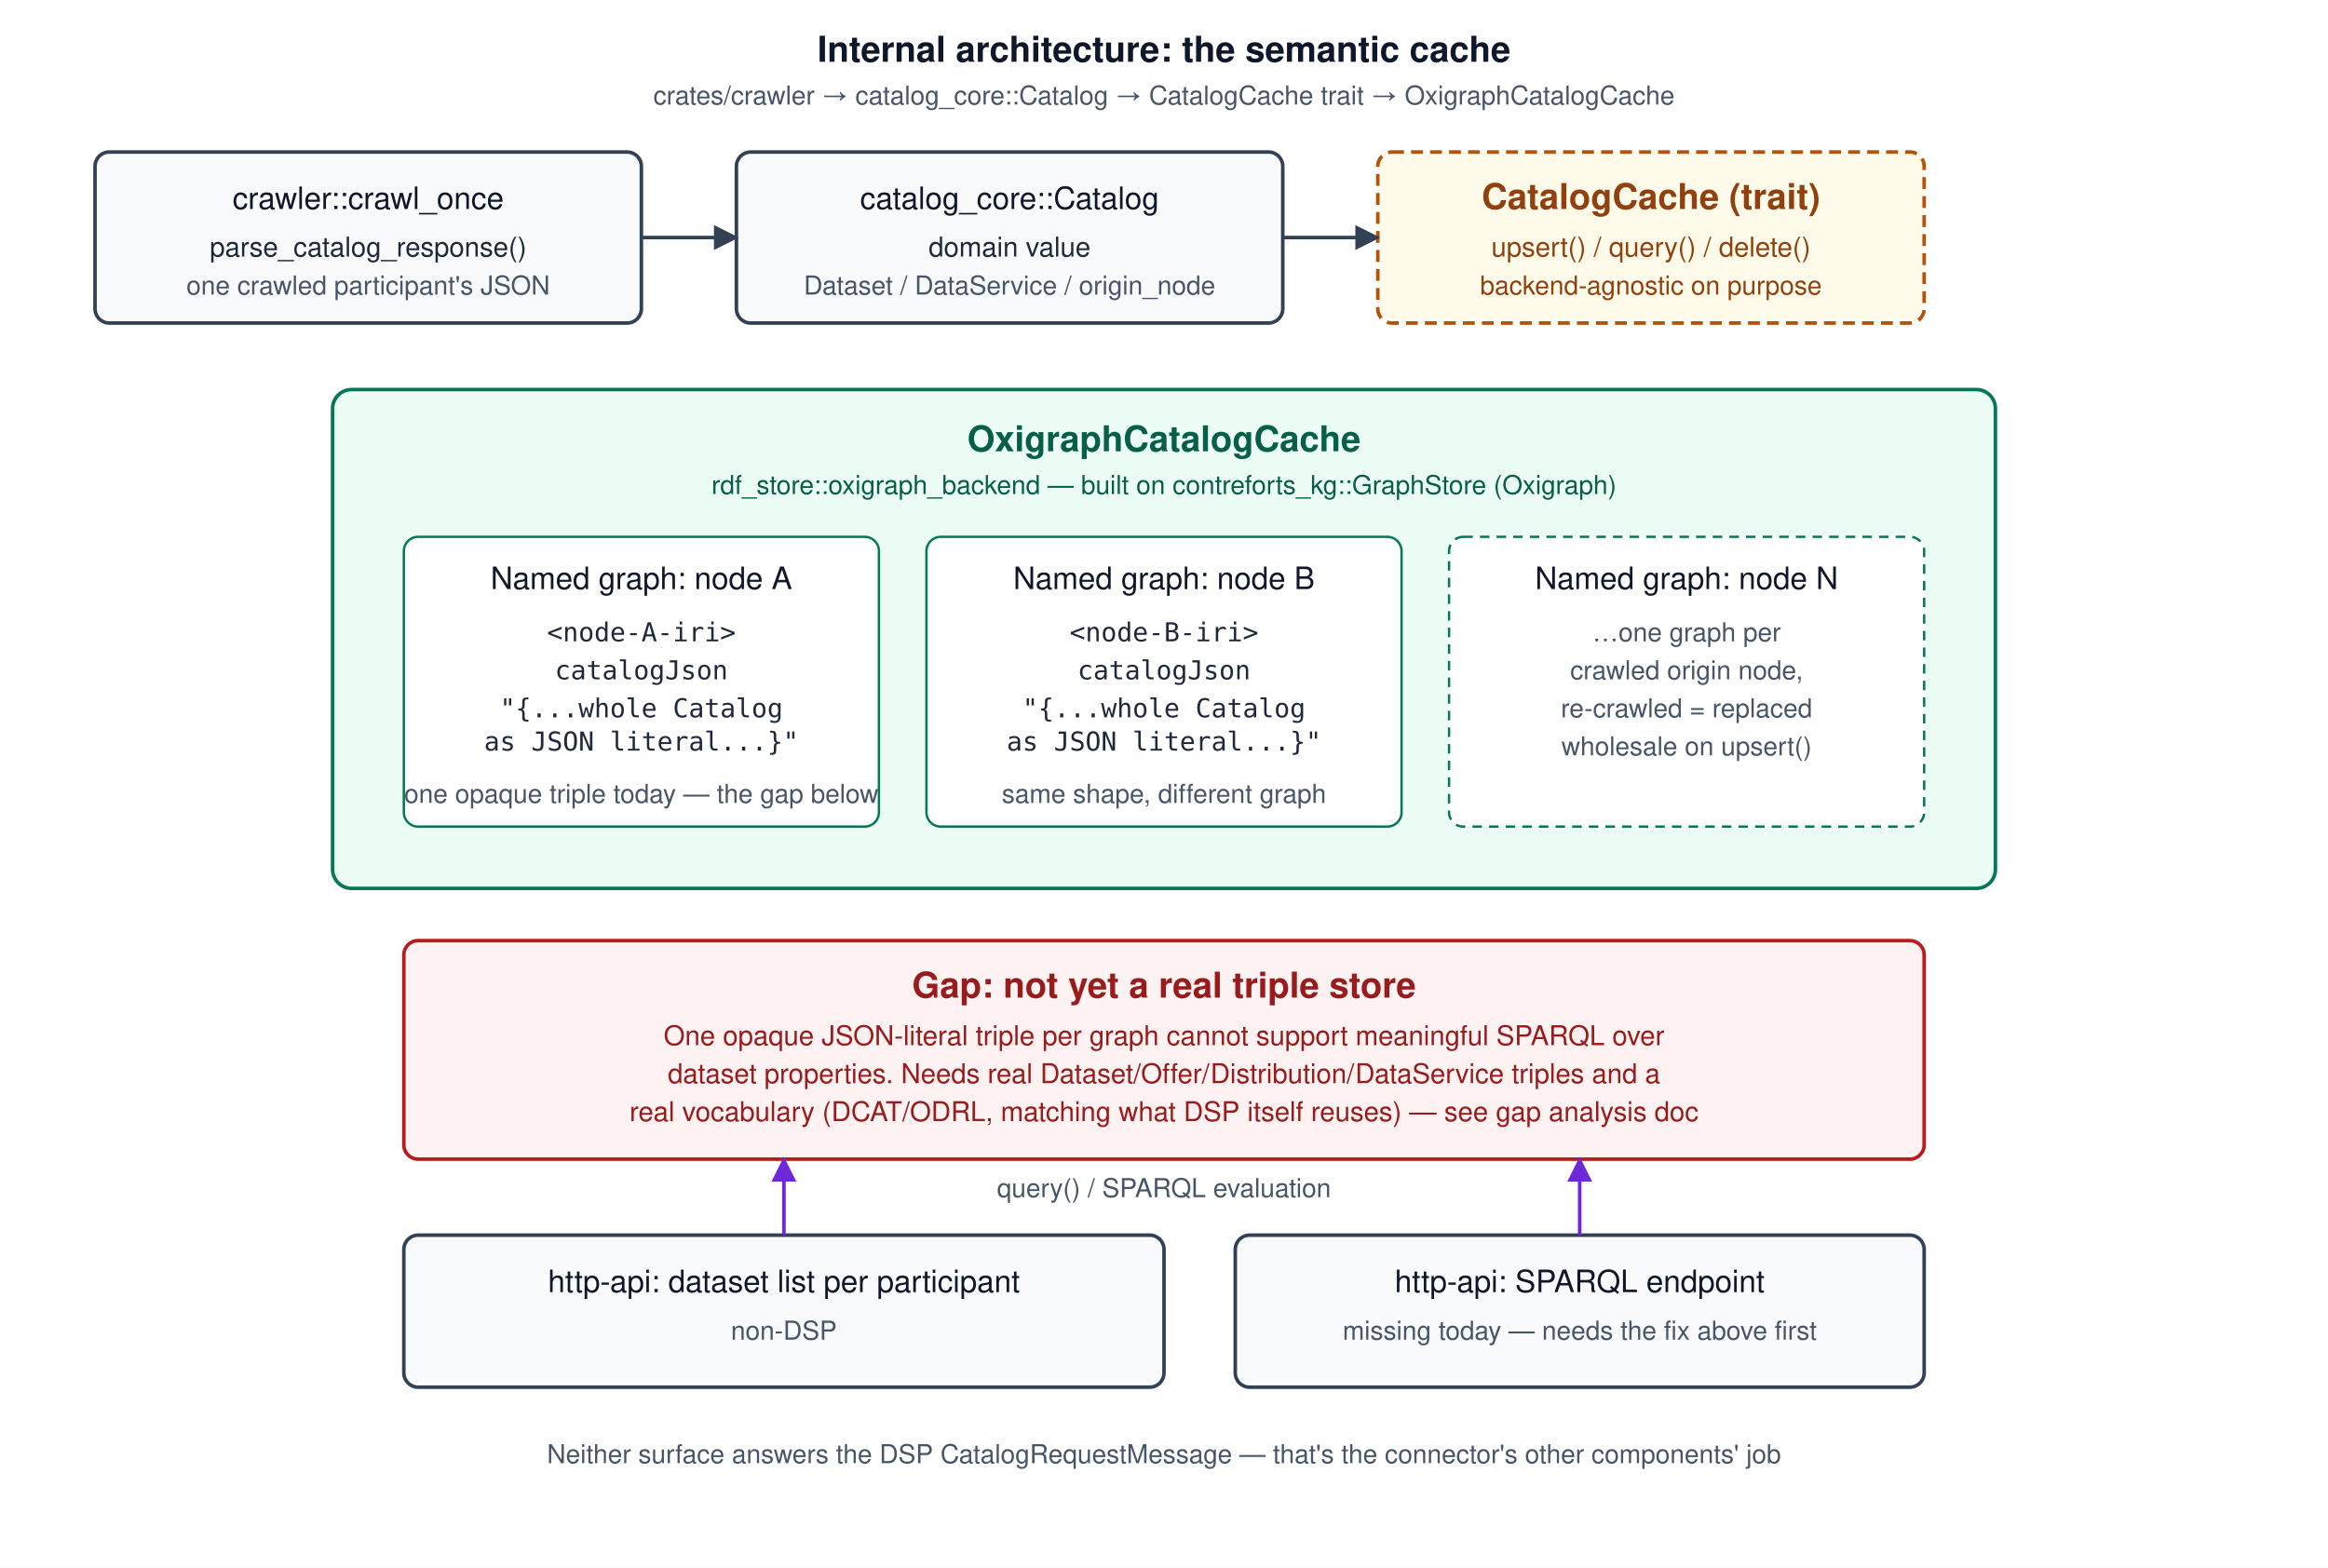
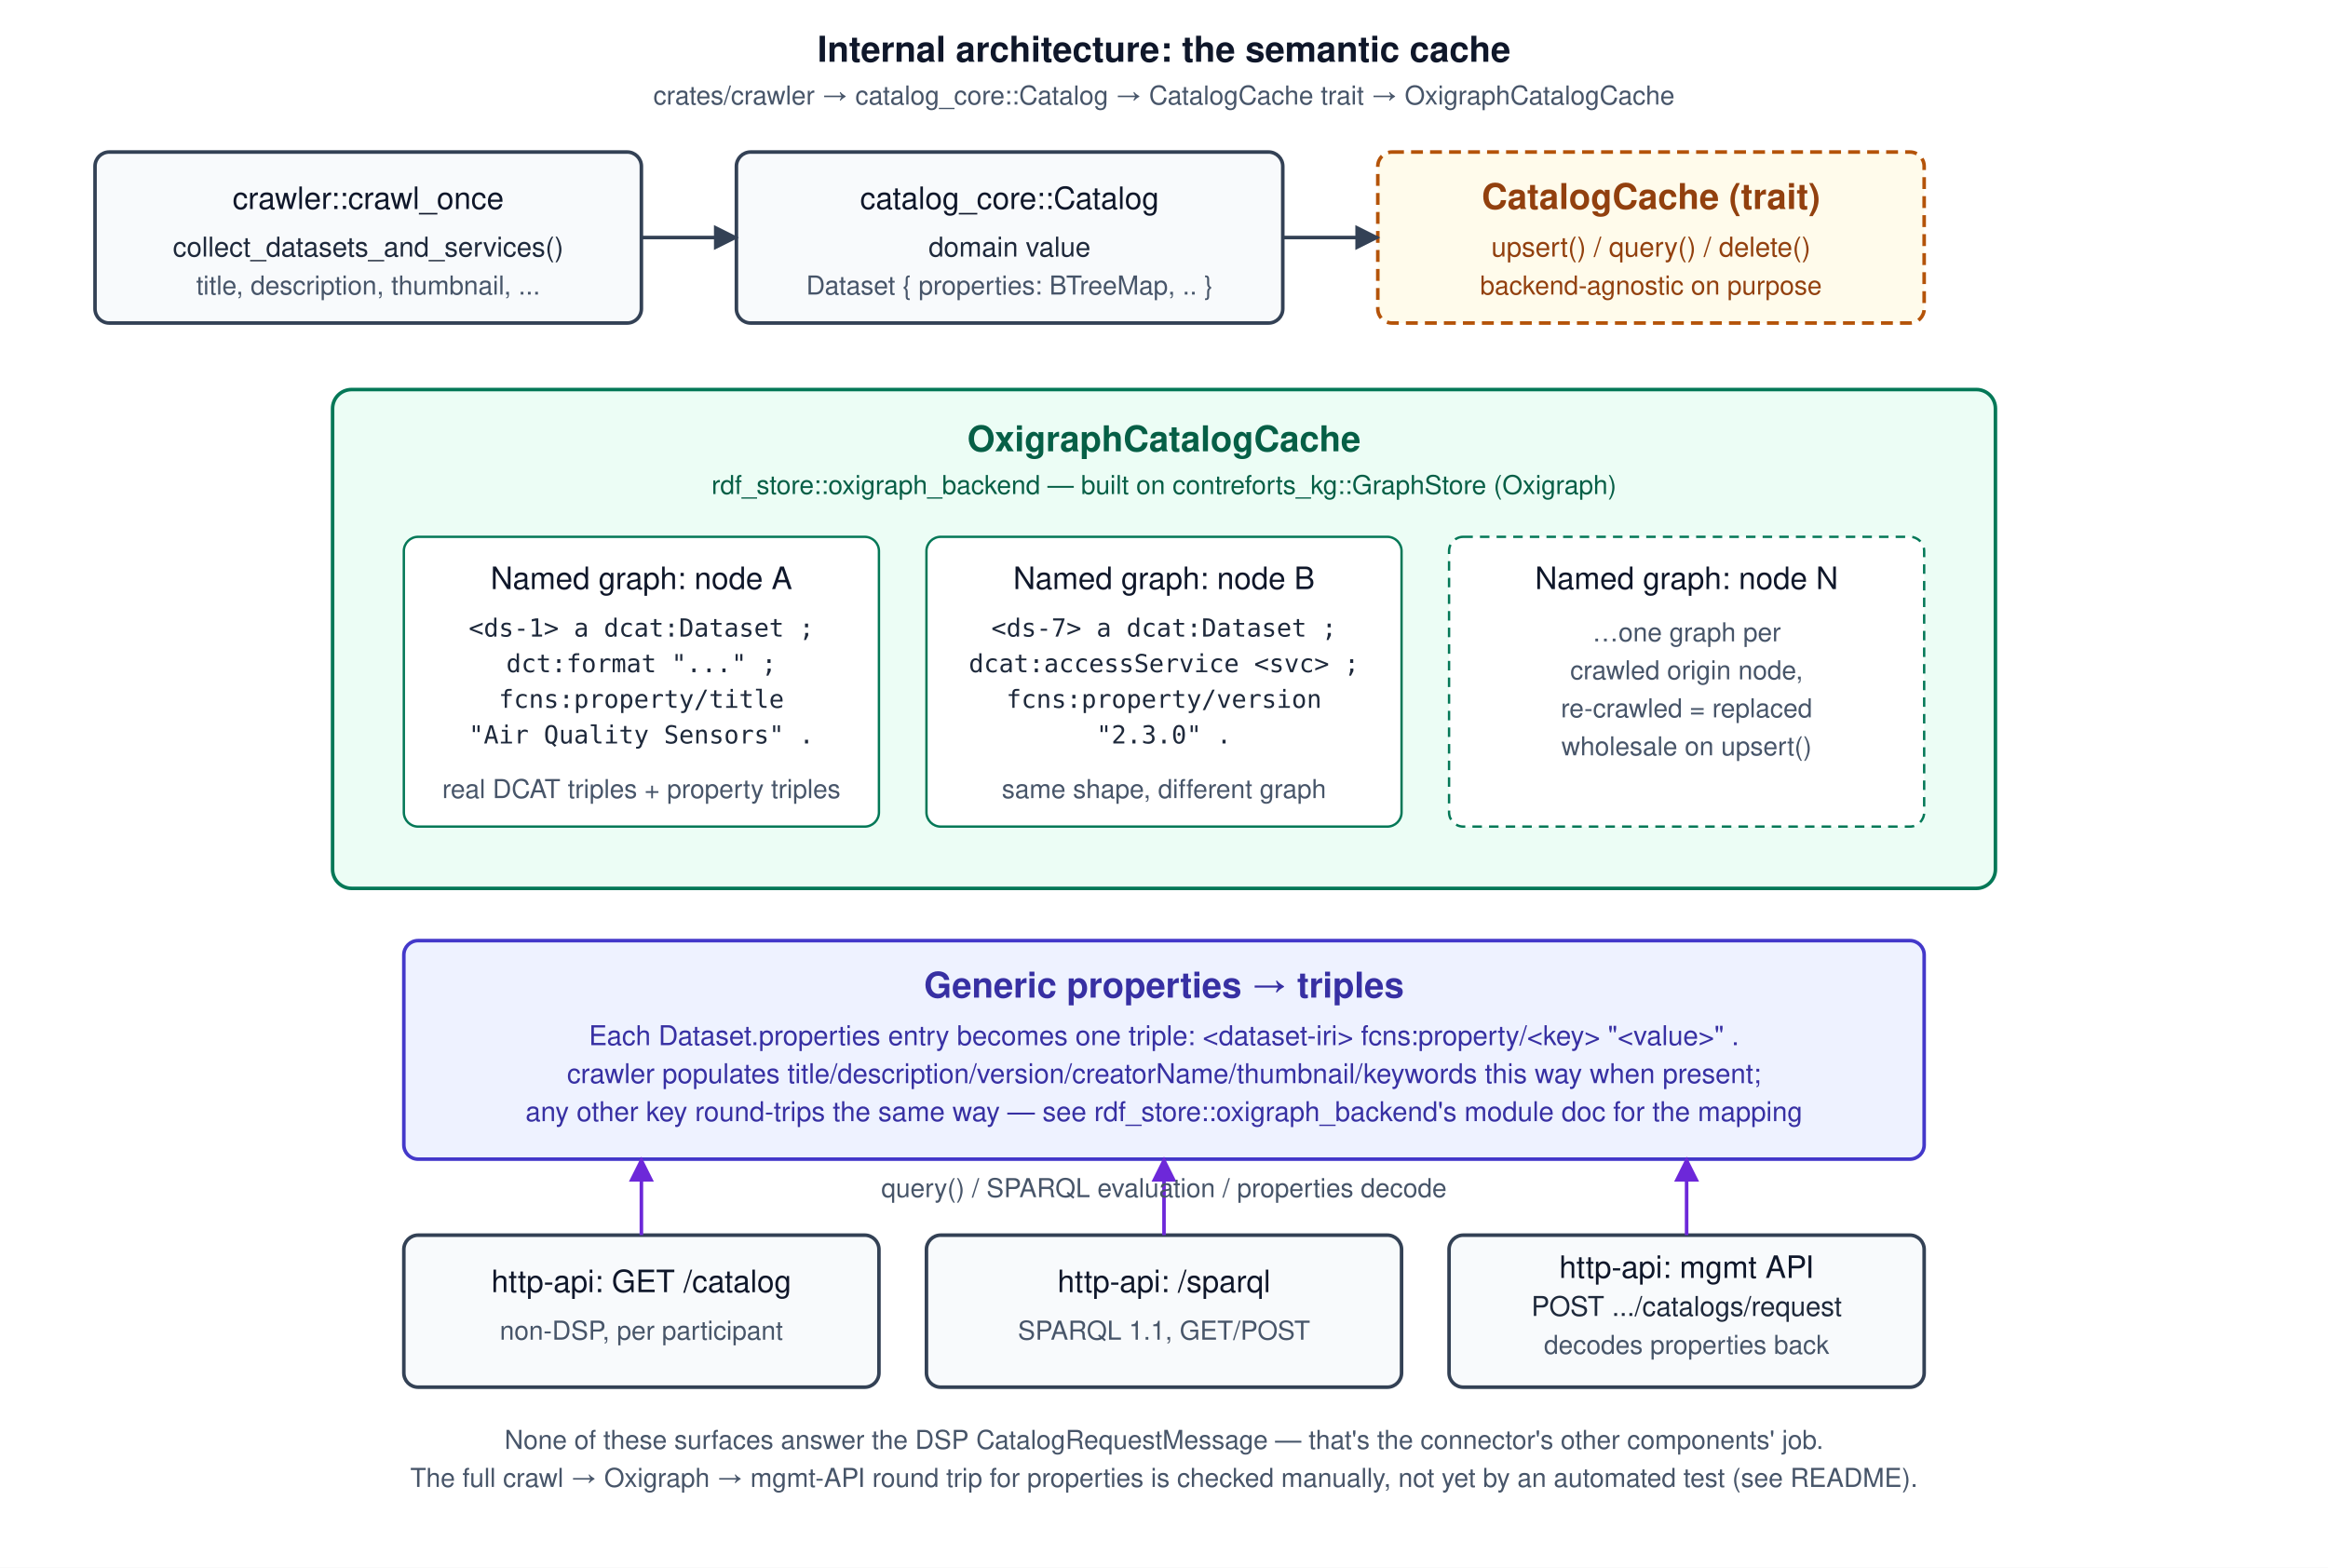
- <svg xmlns="http://www.w3.org/2000/svg" viewBox="0 0 980 660" role="img" aria-label="Internal architecture of the semantic cache. crates/crawler parses a crawled DSP response into a catalog_core::Catalog domain value and upserts it through the CatalogCache trait. The Oxigraph-backed implementation stores each origin node as its own named graph. Today that graph holds a single opaque JSON-literal triple, which is a real gap: it cannot support meaningful SPARQL queries over dataset properties. Real RDF decomposition of Dataset, Offer, and Distribution into actual triples is required, not optional, for this product's two serving surfaces: a per-participant dataset list and a SPARQL query endpoint. Neither surface answers the Dataspace Protocol's own CatalogRequestMessage.">
+ <svg xmlns="http://www.w3.org/2000/svg" viewBox="0 0 980 660" role="img" aria-label="Internal architecture of the semantic cache. crates/crawler parses a crawled DSP response into a catalog_core::Catalog domain value, including a generic properties map, and upserts it through the CatalogCache trait. The Oxigraph-backed implementation stores each origin node as its own named graph, decomposed into real DCAT triples (dcat:Catalog, dcat:Dataset, dcat:Distribution, dcat:DataService) plus one triple per generic property, using fcns:property/&lt;key&gt; as the predicate. crawler::collect_datasets_and_services populates title, description, version, creatorName, thumbnail, and keywords this way when the source catalog provides them; any other property key round-trips the same way. Three HTTP surfaces read from the store: a per-participant dataset list, a real SPARQL 1.1 query endpoint, and the management API's catalog request endpoint, which decodes properties back into the federated-catalog-client wire format. No automated test yet proves the properties round-trip through a real Oxigraph store end to end; only the live demo stack was checked manually. None of these surfaces answer the Dataspace Protocol's own CatalogRequestMessage.">
  <style>
    .bg { fill: #ffffff; }
    .box { fill: #f8fafc; stroke: #334155; stroke-width: 1.5; }
    .trait { fill: #fffbeb; stroke: #b45309; stroke-width: 1.5; stroke-dasharray: 5 3; }
    .cache { fill: #ecfdf5; stroke: #047857; stroke-width: 1.5; }
    .graph { fill: #ffffff; stroke: #047857; stroke-width: 1; }
-     .gap { fill: #fef2f2; stroke: #b91c1c; stroke-width: 1.5; }
+     .mech { fill: #eef2ff; stroke: #4338ca; stroke-width: 1.5; }
    .label { fill: #0f172a; font-family: -apple-system, Segoe UI, Helvetica, Arial, sans-serif; font-size: 13px; }
    .sublabel { fill: #1e293b; font-family: -apple-system, Segoe UI, Helvetica, Arial, sans-serif; font-size: 11.5px; }
-     .mono { fill: #1e293b; font-family: ui-monospace, SFMono-Regular, Menlo, monospace; font-size: 11px; }
+     .mono { fill: #1e293b; font-family: ui-monospace, SFMono-Regular, Menlo, monospace; font-size: 10.5px; }
    .caption { fill: #475569; font-family: -apple-system, Segoe UI, Helvetica, Arial, sans-serif; font-size: 11px; }
    .title { fill: #0f172a; font-family: -apple-system, Segoe UI, Helvetica, Arial, sans-serif; font-size: 15px; font-weight: 600; }
    .traittext { fill: #92400e; }
    .cachetext { fill: #065f46; }
-     .gaptext { fill: #991b1b; }
+     .mechtext { fill: #3730a3; }
    .flow { stroke: #334155; stroke-width: 1.5; fill: none; }
    .read { stroke: #6d28d9; stroke-width: 1.5; fill: none; }
    @media (prefers-color-scheme: dark) {
      .bg { fill: #0b1220; }
      .box { fill: #111827; stroke: #94a3b8; }
      .trait { fill: #2a1e05; stroke: #fbbf24; }
      .cache { fill: #052e21; stroke: #34d399; }
      .graph { fill: #0b1220; stroke: #34d399; }
-       .gap { fill: #2a0e0e; stroke: #f87171; }
+       .mech { fill: #1e1b4b; stroke: #818cf8; }
      .label { fill: #e2e8f0; }
      .sublabel { fill: #e2e8f0; }
      .mono { fill: #cbd5e1; }
      .caption { fill: #94a3b8; }
      .title { fill: #f1f5f9; }
      .traittext { fill: #fde68a; }
      .cachetext { fill: #6ee7b7; }
-       .gaptext { fill: #fca5a5; }
+       .mechtext { fill: #c7d2fe; }
      .flow { stroke: #94a3b8; }
      .read { stroke: #a78bfa; }
    }
  </style>
  <defs>
    <marker id="arrow-flow" viewBox="0 0 10 10" refX="9" refY="5" markerWidth="7" markerHeight="7" orient="auto-start-reverse">
      <path d="M0,0 L10,5 L0,10 z" fill="#334155" />
    </marker>
    <marker id="arrow-read" viewBox="0 0 10 10" refX="9" refY="5" markerWidth="7" markerHeight="7" orient="auto-start-reverse">
      <path d="M0,0 L10,5 L0,10 z" fill="#6d28d9" />
    </marker>
  </defs>
  <rect class="bg" x="0" y="0" width="980" height="660" />
  <text class="title" x="490" y="26" text-anchor="middle">Internal architecture: the semantic cache</text>
  <text class="caption" x="490" y="44" text-anchor="middle">crates/crawler → catalog_core::Catalog → CatalogCache trait → OxigraphCatalogCache</text>
  <rect class="box" x="40" y="64" width="230" height="72" rx="6" />
  <text class="label" x="155" y="88" text-anchor="middle">crawler::crawl_once</text>
-   <text class="sublabel" x="155" y="108" text-anchor="middle">parse_catalog_response()</text>
-   <text class="caption" x="155" y="124" text-anchor="middle">one crawled participant's JSON</text>
+   <text class="sublabel" x="155" y="108" text-anchor="middle">collect_datasets_and_services()</text>
+   <text class="caption" x="155" y="124" text-anchor="middle">title, description, thumbnail, ...</text>
  <rect class="box" x="310" y="64" width="230" height="72" rx="6" />
  <text class="label" x="425" y="88" text-anchor="middle">catalog_core::Catalog</text>
  <text class="sublabel" x="425" y="108" text-anchor="middle">domain value</text>
-   <text class="caption" x="425" y="124" text-anchor="middle">Dataset / DataService / origin_node</text>
+   <text class="caption" x="425" y="124" text-anchor="middle">Dataset { properties: BTreeMap, .. }</text>
  <rect class="trait" x="580" y="64" width="230" height="72" rx="6" />
  <text class="traittext title" x="695" y="88" text-anchor="middle">CatalogCache (trait)</text>
  <text class="traittext sublabel" x="695" y="108" text-anchor="middle">upsert() / query() / delete()</text>
  <text class="traittext caption" x="695" y="124" text-anchor="middle">backend-agnostic on purpose</text>
  <path class="flow" marker-end="url(#arrow-flow)" d="M 270,100 L 310,100" />
  <path class="flow" marker-end="url(#arrow-flow)" d="M 540,100 L 580,100" />
  <rect class="cache" x="140" y="164" width="700" height="210" rx="8" />
  <text class="cachetext title" x="490" y="190" text-anchor="middle">OxigraphCatalogCache</text>
  <text class="cachetext caption" x="490" y="208" text-anchor="middle">rdf_store::oxigraph_backend — built on contreforts_kg::GraphStore (Oxigraph)</text>
  <rect class="graph" x="170" y="226" width="200" height="122" rx="6" />
  <text class="label" x="270" y="248" text-anchor="middle">Named graph: node A</text>
-   <text class="mono" x="270" y="270" text-anchor="middle">&lt;node-A-iri&gt;</text>
-   <text class="mono" x="270" y="286" text-anchor="middle">catalogJson</text>
-   <text class="mono" x="270" y="302" text-anchor="middle">"{...whole Catalog</text>
-   <text class="mono" x="270" y="316" text-anchor="middle">as JSON literal...}"</text>
-   <text class="caption" x="270" y="338" text-anchor="middle">one opaque triple today — the gap below</text>
+   <text class="mono" x="270" y="268" text-anchor="middle">&lt;ds-1&gt; a dcat:Dataset ;</text>
+   <text class="mono" x="270" y="283" text-anchor="middle">  dct:format "..." ;</text>
+   <text class="mono" x="270" y="298" text-anchor="middle">  fcns:property/title</text>
+   <text class="mono" x="270" y="313" text-anchor="middle">  "Air Quality Sensors" .</text>
+   <text class="caption" x="270" y="336" text-anchor="middle">real DCAT triples + property triples</text>
  <rect class="graph" x="390" y="226" width="200" height="122" rx="6" />
  <text class="label" x="490" y="248" text-anchor="middle">Named graph: node B</text>
-   <text class="mono" x="490" y="270" text-anchor="middle">&lt;node-B-iri&gt;</text>
-   <text class="mono" x="490" y="286" text-anchor="middle">catalogJson</text>
-   <text class="mono" x="490" y="302" text-anchor="middle">"{...whole Catalog</text>
-   <text class="mono" x="490" y="316" text-anchor="middle">as JSON literal...}"</text>
-   <text class="caption" x="490" y="338" text-anchor="middle">same shape, different graph</text>
+   <text class="mono" x="490" y="268" text-anchor="middle">&lt;ds-7&gt; a dcat:Dataset ;</text>
+   <text class="mono" x="490" y="283" text-anchor="middle">  dcat:accessService &lt;svc&gt; ;</text>
+   <text class="mono" x="490" y="298" text-anchor="middle">  fcns:property/version</text>
+   <text class="mono" x="490" y="313" text-anchor="middle">  "2.3.0" .</text>
+   <text class="caption" x="490" y="336" text-anchor="middle">same shape, different graph</text>
  <rect class="graph" x="610" y="226" width="200" height="122" rx="6" stroke-dasharray="4 3" />
  <text class="label" x="710" y="248" text-anchor="middle">Named graph: node N</text>
  <text class="caption" x="710" y="270" text-anchor="middle">…one graph per</text>
  <text class="caption" x="710" y="286" text-anchor="middle">crawled origin node,</text>
  <text class="caption" x="710" y="302" text-anchor="middle">re-crawled = replaced</text>
  <text class="caption" x="710" y="318" text-anchor="middle">wholesale on upsert()</text>
-   <rect class="gap" x="170" y="396" width="640" height="92" rx="6" />
-   <text class="gaptext title" x="490" y="420" text-anchor="middle">Gap: not yet a real triple store</text>
-   <text class="gaptext sublabel" x="490" y="440" text-anchor="middle">One opaque JSON-literal triple per graph cannot support meaningful SPARQL over</text>
-   <text class="gaptext sublabel" x="490" y="456" text-anchor="middle">dataset properties. Needs real Dataset/Offer/Distribution/DataService triples and a</text>
-   <text class="gaptext sublabel" x="490" y="472" text-anchor="middle">real vocabulary (DCAT/ODRL, matching what DSP itself reuses) — see gap analysis doc</text>
-   <rect class="box" x="170" y="520" width="320" height="64" rx="6" />
-   <text class="label" x="330" y="544" text-anchor="middle">http-api: dataset list per participant</text>
-   <text class="caption" x="330" y="564" text-anchor="middle">non-DSP</text>
-   <rect class="box" x="520" y="520" width="290" height="64" rx="6" />
-   <text class="label" x="665" y="544" text-anchor="middle">http-api: SPARQL endpoint</text>
-   <text class="caption" x="665" y="564" text-anchor="middle">missing today — needs the fix above first</text>
-   <path class="read" marker-end="url(#arrow-read)" d="M 330,520 L 330,488" />
-   <path class="read" marker-end="url(#arrow-read)" d="M 665,520 L 665,488" />
-   <text class="caption" x="490" y="504" text-anchor="middle">query() / SPARQL evaluation</text>
-   <text class="caption" x="490" y="616" text-anchor="middle">Neither surface answers the DSP CatalogRequestMessage — that's the connector's other components' job</text>
+   <rect class="mech" x="170" y="396" width="640" height="92" rx="6" />
+   <text class="mechtext title" x="490" y="420" text-anchor="middle">Generic properties → triples</text>
+   <text class="mechtext sublabel" x="490" y="440" text-anchor="middle">Each Dataset.properties entry becomes one triple: &lt;dataset-iri&gt; fcns:property/&lt;key&gt; "&lt;value&gt;" .</text>
+   <text class="mechtext sublabel" x="490" y="456" text-anchor="middle">crawler populates title/description/version/creatorName/thumbnail/keywords this way when present;</text>
+   <text class="mechtext sublabel" x="490" y="472" text-anchor="middle">any other key round-trips the same way — see rdf_store::oxigraph_backend's module doc for the mapping</text>
+   <rect class="box" x="170" y="520" width="200" height="64" rx="6" />
+   <text class="label" x="270" y="544" text-anchor="middle">http-api: GET /catalog</text>
+   <text class="caption" x="270" y="564" text-anchor="middle">non-DSP, per participant</text>
+   <rect class="box" x="390" y="520" width="200" height="64" rx="6" />
+   <text class="label" x="490" y="544" text-anchor="middle">http-api: /sparql</text>
+   <text class="caption" x="490" y="564" text-anchor="middle">SPARQL 1.1, GET/POST</text>
+   <rect class="box" x="610" y="520" width="200" height="64" rx="6" />
+   <text class="label" x="710" y="538" text-anchor="middle">http-api: mgmt API</text>
+   <text class="sublabel" x="710" y="554" text-anchor="middle">POST .../catalogs/request</text>
+   <text class="caption" x="710" y="570" text-anchor="middle">decodes properties back</text>
+   <path class="read" marker-end="url(#arrow-read)" d="M 270,520 L 270,488" />
+   <path class="read" marker-end="url(#arrow-read)" d="M 490,520 L 490,488" />
+   <path class="read" marker-end="url(#arrow-read)" d="M 710,520 L 710,488" />
+   <text class="caption" x="490" y="504" text-anchor="middle">query() / SPARQL evaluation / properties decode</text>
+   <text class="caption" x="490" y="610" text-anchor="middle">None of these surfaces answer the DSP CatalogRequestMessage — that's the connector's other components' job.</text>
+   <text class="caption" x="490" y="626" text-anchor="middle">The full crawl → Oxigraph → mgmt-API round trip for properties is checked manually, not yet by an automated test (see README).</text>
</svg>
